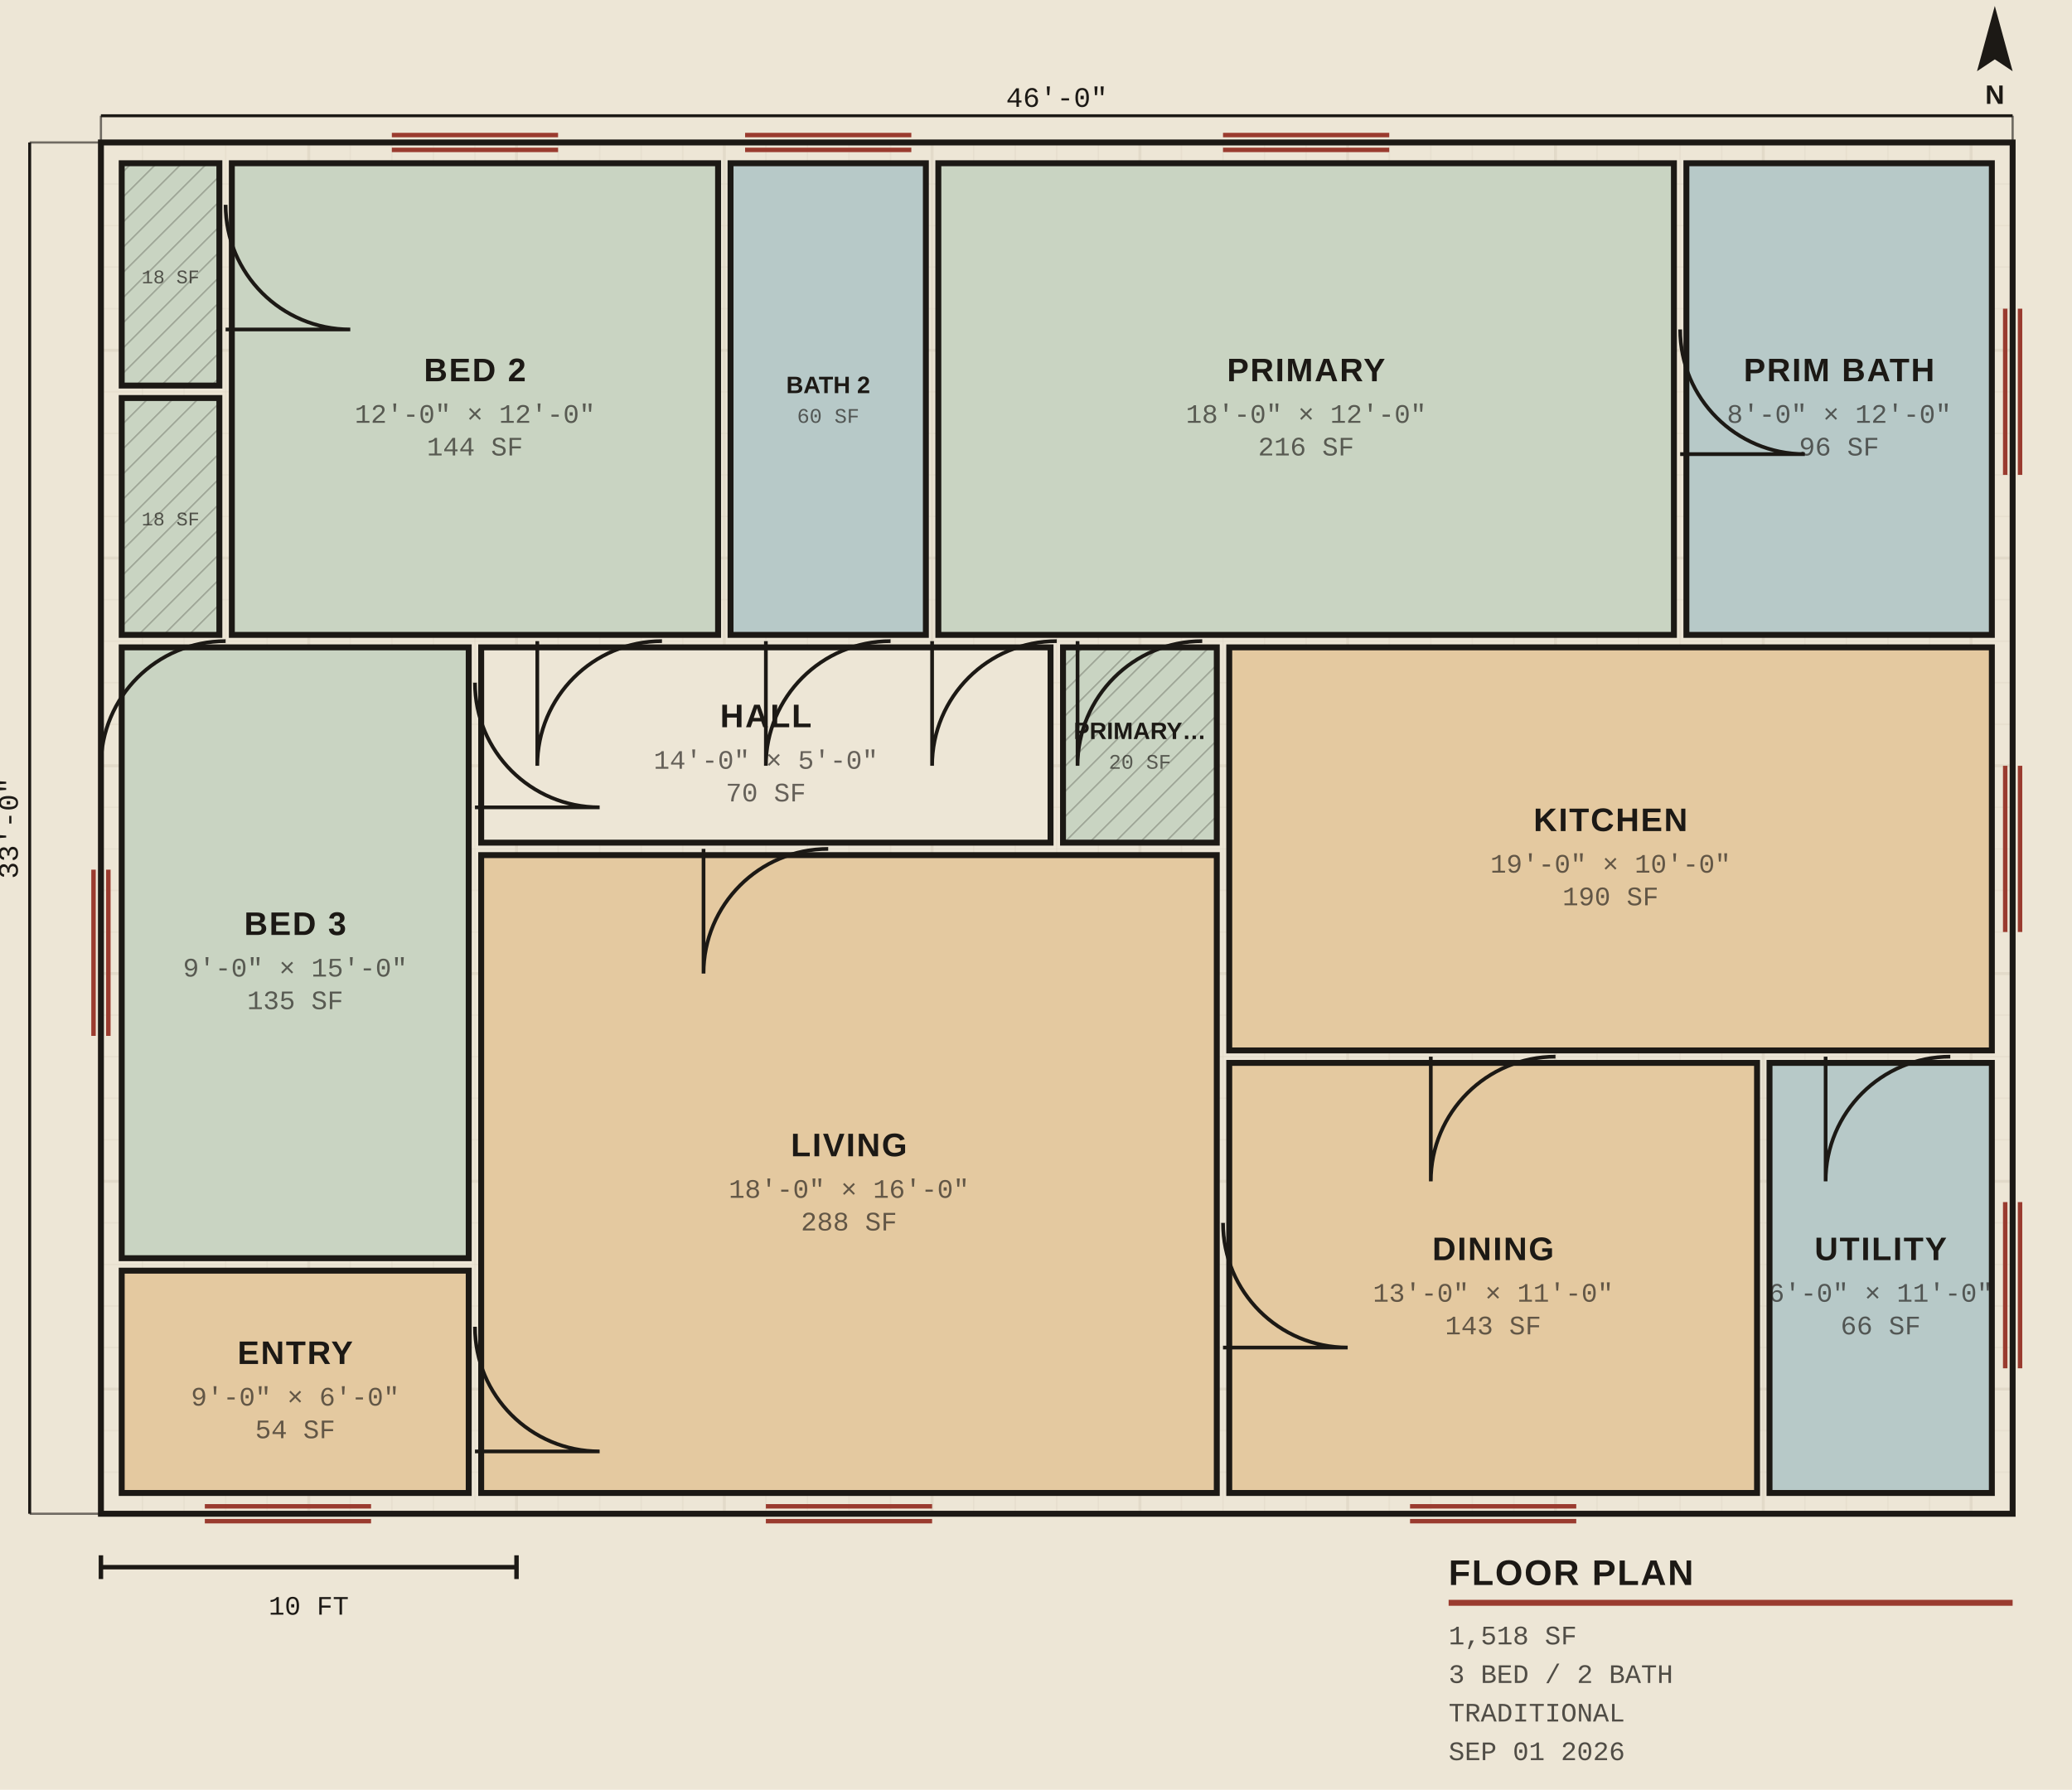
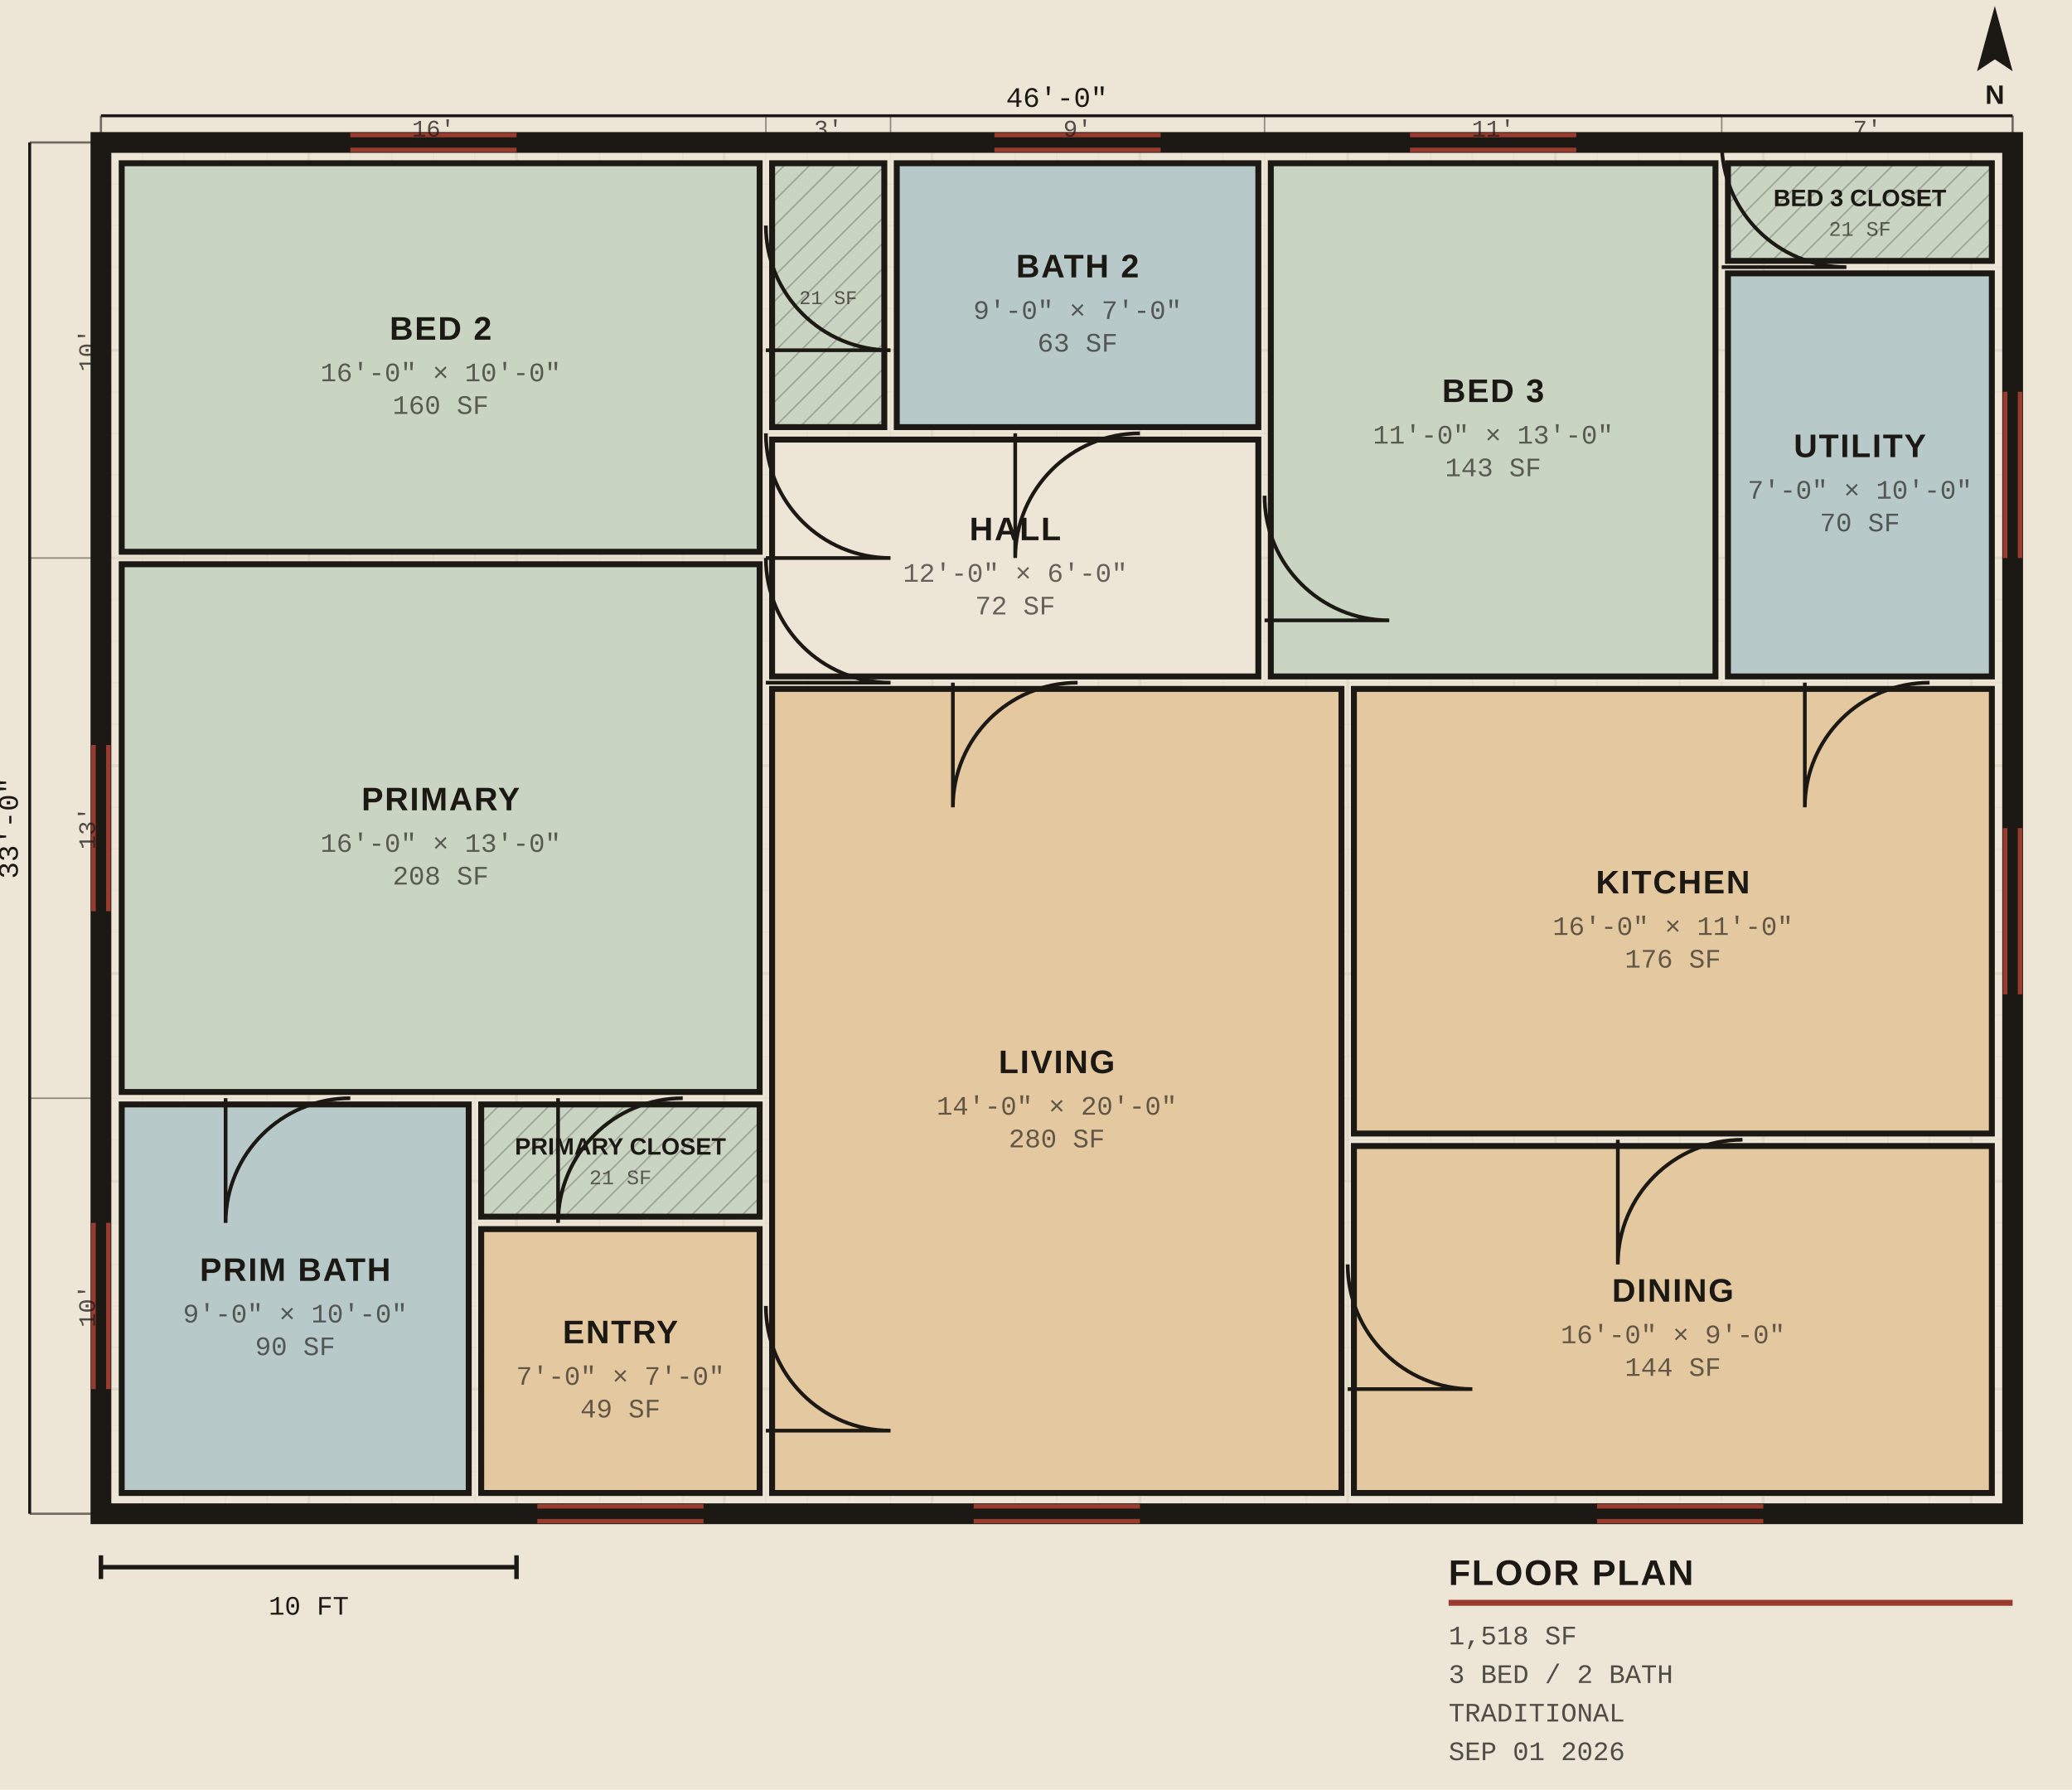
<svg xmlns="http://www.w3.org/2000/svg" width="698" height="603" viewBox="-34 -48 698 603">
  <defs>
    <pattern id="closetHatch" width="6" height="6" patternTransform="rotate(45)" patternUnits="userSpaceOnUse">
      <rect width="6" height="6" fill="#C9D4C2" />
      <line x1="0" y1="0" x2="0" y2="6" stroke="#1C1915" stroke-width="1" opacity="0.25" />
    </pattern>
  </defs>
  <rect x="-34" y="-48" width="100%" height="100%" fill="#EDE6D6" />
  <line x1="0" y1="0" x2="0" y2="462" stroke="#D9D0BE" stroke-width="1" opacity="0.55" />
  <line x1="14" y1="0" x2="14" y2="462" stroke="#D9D0BE" stroke-width="0.5" opacity="0.3" />
  <line x1="28" y1="0" x2="28" y2="462" stroke="#D9D0BE" stroke-width="0.5" opacity="0.3" />
  <line x1="42" y1="0" x2="42" y2="462" stroke="#D9D0BE" stroke-width="0.5" opacity="0.3" />
  <line x1="56" y1="0" x2="56" y2="462" stroke="#D9D0BE" stroke-width="0.5" opacity="0.3" />
  <line x1="70" y1="0" x2="70" y2="462" stroke="#D9D0BE" stroke-width="1" opacity="0.55" />
  <line x1="84" y1="0" x2="84" y2="462" stroke="#D9D0BE" stroke-width="0.5" opacity="0.3" />
  <line x1="98" y1="0" x2="98" y2="462" stroke="#D9D0BE" stroke-width="0.5" opacity="0.3" />
  <line x1="112" y1="0" x2="112" y2="462" stroke="#D9D0BE" stroke-width="0.5" opacity="0.3" />
  <line x1="126" y1="0" x2="126" y2="462" stroke="#D9D0BE" stroke-width="0.5" opacity="0.3" />
  <line x1="140" y1="0" x2="140" y2="462" stroke="#D9D0BE" stroke-width="1" opacity="0.55" />
  <line x1="154" y1="0" x2="154" y2="462" stroke="#D9D0BE" stroke-width="0.5" opacity="0.3" />
  <line x1="168" y1="0" x2="168" y2="462" stroke="#D9D0BE" stroke-width="0.5" opacity="0.3" />
  <line x1="182" y1="0" x2="182" y2="462" stroke="#D9D0BE" stroke-width="0.5" opacity="0.3" />
  <line x1="196" y1="0" x2="196" y2="462" stroke="#D9D0BE" stroke-width="0.5" opacity="0.3" />
  <line x1="210" y1="0" x2="210" y2="462" stroke="#D9D0BE" stroke-width="1" opacity="0.55" />
  <line x1="224" y1="0" x2="224" y2="462" stroke="#D9D0BE" stroke-width="0.5" opacity="0.3" />
  <line x1="238" y1="0" x2="238" y2="462" stroke="#D9D0BE" stroke-width="0.5" opacity="0.3" />
  <line x1="252" y1="0" x2="252" y2="462" stroke="#D9D0BE" stroke-width="0.5" opacity="0.3" />
  <line x1="266" y1="0" x2="266" y2="462" stroke="#D9D0BE" stroke-width="0.5" opacity="0.3" />
  <line x1="280" y1="0" x2="280" y2="462" stroke="#D9D0BE" stroke-width="1" opacity="0.55" />
  <line x1="294" y1="0" x2="294" y2="462" stroke="#D9D0BE" stroke-width="0.5" opacity="0.3" />
  <line x1="308" y1="0" x2="308" y2="462" stroke="#D9D0BE" stroke-width="0.5" opacity="0.3" />
  <line x1="322" y1="0" x2="322" y2="462" stroke="#D9D0BE" stroke-width="0.5" opacity="0.3" />
  <line x1="336" y1="0" x2="336" y2="462" stroke="#D9D0BE" stroke-width="0.5" opacity="0.3" />
  <line x1="350" y1="0" x2="350" y2="462" stroke="#D9D0BE" stroke-width="1" opacity="0.55" />
  <line x1="364" y1="0" x2="364" y2="462" stroke="#D9D0BE" stroke-width="0.5" opacity="0.3" />
  <line x1="378" y1="0" x2="378" y2="462" stroke="#D9D0BE" stroke-width="0.5" opacity="0.3" />
  <line x1="392" y1="0" x2="392" y2="462" stroke="#D9D0BE" stroke-width="0.5" opacity="0.3" />
  <line x1="406" y1="0" x2="406" y2="462" stroke="#D9D0BE" stroke-width="0.5" opacity="0.3" />
  <line x1="420" y1="0" x2="420" y2="462" stroke="#D9D0BE" stroke-width="1" opacity="0.55" />
  <line x1="434" y1="0" x2="434" y2="462" stroke="#D9D0BE" stroke-width="0.5" opacity="0.3" />
  <line x1="448" y1="0" x2="448" y2="462" stroke="#D9D0BE" stroke-width="0.5" opacity="0.3" />
  <line x1="462" y1="0" x2="462" y2="462" stroke="#D9D0BE" stroke-width="0.5" opacity="0.3" />
  <line x1="476" y1="0" x2="476" y2="462" stroke="#D9D0BE" stroke-width="0.5" opacity="0.3" />
  <line x1="490" y1="0" x2="490" y2="462" stroke="#D9D0BE" stroke-width="1" opacity="0.55" />
  <line x1="504" y1="0" x2="504" y2="462" stroke="#D9D0BE" stroke-width="0.5" opacity="0.3" />
  <line x1="518" y1="0" x2="518" y2="462" stroke="#D9D0BE" stroke-width="0.5" opacity="0.3" />
  <line x1="532" y1="0" x2="532" y2="462" stroke="#D9D0BE" stroke-width="0.5" opacity="0.3" />
  <line x1="546" y1="0" x2="546" y2="462" stroke="#D9D0BE" stroke-width="0.5" opacity="0.3" />
  <line x1="560" y1="0" x2="560" y2="462" stroke="#D9D0BE" stroke-width="1" opacity="0.55" />
  <line x1="574" y1="0" x2="574" y2="462" stroke="#D9D0BE" stroke-width="0.5" opacity="0.3" />
  <line x1="588" y1="0" x2="588" y2="462" stroke="#D9D0BE" stroke-width="0.5" opacity="0.3" />
  <line x1="602" y1="0" x2="602" y2="462" stroke="#D9D0BE" stroke-width="0.5" opacity="0.3" />
  <line x1="616" y1="0" x2="616" y2="462" stroke="#D9D0BE" stroke-width="0.5" opacity="0.3" />
  <line x1="630" y1="0" x2="630" y2="462" stroke="#D9D0BE" stroke-width="1" opacity="0.55" />
  <line x1="644" y1="0" x2="644" y2="462" stroke="#D9D0BE" stroke-width="0.5" opacity="0.3" />
  <line x1="0" y1="0" x2="644" y2="0" stroke="#D9D0BE" stroke-width="1" opacity="0.55" />
  <line x1="0" y1="14" x2="644" y2="14" stroke="#D9D0BE" stroke-width="0.5" opacity="0.3" />
  <line x1="0" y1="28" x2="644" y2="28" stroke="#D9D0BE" stroke-width="0.5" opacity="0.3" />
  <line x1="0" y1="42" x2="644" y2="42" stroke="#D9D0BE" stroke-width="0.5" opacity="0.3" />
  <line x1="0" y1="56" x2="644" y2="56" stroke="#D9D0BE" stroke-width="0.5" opacity="0.3" />
  <line x1="0" y1="70" x2="644" y2="70" stroke="#D9D0BE" stroke-width="1" opacity="0.55" />
  <line x1="0" y1="84" x2="644" y2="84" stroke="#D9D0BE" stroke-width="0.5" opacity="0.3" />
  <line x1="0" y1="98" x2="644" y2="98" stroke="#D9D0BE" stroke-width="0.5" opacity="0.3" />
  <line x1="0" y1="112" x2="644" y2="112" stroke="#D9D0BE" stroke-width="0.5" opacity="0.3" />
  <line x1="0" y1="126" x2="644" y2="126" stroke="#D9D0BE" stroke-width="0.5" opacity="0.3" />
  <line x1="0" y1="140" x2="644" y2="140" stroke="#D9D0BE" stroke-width="1" opacity="0.55" />
  <line x1="0" y1="154" x2="644" y2="154" stroke="#D9D0BE" stroke-width="0.5" opacity="0.3" />
  <line x1="0" y1="168" x2="644" y2="168" stroke="#D9D0BE" stroke-width="0.5" opacity="0.3" />
  <line x1="0" y1="182" x2="644" y2="182" stroke="#D9D0BE" stroke-width="0.5" opacity="0.3" />
  <line x1="0" y1="196" x2="644" y2="196" stroke="#D9D0BE" stroke-width="0.5" opacity="0.3" />
  <line x1="0" y1="210" x2="644" y2="210" stroke="#D9D0BE" stroke-width="1" opacity="0.55" />
  <line x1="0" y1="224" x2="644" y2="224" stroke="#D9D0BE" stroke-width="0.5" opacity="0.3" />
  <line x1="0" y1="238" x2="644" y2="238" stroke="#D9D0BE" stroke-width="0.5" opacity="0.3" />
  <line x1="0" y1="252" x2="644" y2="252" stroke="#D9D0BE" stroke-width="0.5" opacity="0.3" />
  <line x1="0" y1="266" x2="644" y2="266" stroke="#D9D0BE" stroke-width="0.5" opacity="0.3" />
  <line x1="0" y1="280" x2="644" y2="280" stroke="#D9D0BE" stroke-width="1" opacity="0.55" />
  <line x1="0" y1="294" x2="644" y2="294" stroke="#D9D0BE" stroke-width="0.5" opacity="0.3" />
  <line x1="0" y1="308" x2="644" y2="308" stroke="#D9D0BE" stroke-width="0.5" opacity="0.3" />
  <line x1="0" y1="322" x2="644" y2="322" stroke="#D9D0BE" stroke-width="0.5" opacity="0.3" />
  <line x1="0" y1="336" x2="644" y2="336" stroke="#D9D0BE" stroke-width="0.5" opacity="0.3" />
  <line x1="0" y1="350" x2="644" y2="350" stroke="#D9D0BE" stroke-width="1" opacity="0.55" />
  <line x1="0" y1="364" x2="644" y2="364" stroke="#D9D0BE" stroke-width="0.5" opacity="0.3" />
  <line x1="0" y1="378" x2="644" y2="378" stroke="#D9D0BE" stroke-width="0.5" opacity="0.3" />
  <line x1="0" y1="392" x2="644" y2="392" stroke="#D9D0BE" stroke-width="0.5" opacity="0.3" />
  <line x1="0" y1="406" x2="644" y2="406" stroke="#D9D0BE" stroke-width="0.5" opacity="0.3" />
  <line x1="0" y1="420" x2="644" y2="420" stroke="#D9D0BE" stroke-width="1" opacity="0.55" />
  <line x1="0" y1="434" x2="644" y2="434" stroke="#D9D0BE" stroke-width="0.5" opacity="0.3" />
  <line x1="0" y1="448" x2="644" y2="448" stroke="#D9D0BE" stroke-width="0.5" opacity="0.3" />
  <line x1="0" y1="462" x2="644" y2="462" stroke="#D9D0BE" stroke-width="0.5" opacity="0.3" />
  <g data-room="Entry">
-     <rect x="7.0" y="380.1" width="116.9" height="74.9" fill="#E4C9A0" stroke="#1C1915" stroke-width="2" />
-     <text x="65.45" y="411.55" font-family="'IBM Plex Sans', Arial, sans-serif" font-size="11" font-weight="600" letter-spacing="0.5" text-anchor="middle" fill="#1C1915">ENTRY</text>
-     <text x="65.45" y="425.55" font-family="'IBM Plex Mono', 'Courier New', monospace" font-size="9" text-anchor="middle" fill="#1C1915" opacity="0.65">9'-0" × 6'-0"</text>
-     <text x="65.45" y="436.55" font-family="'IBM Plex Mono', 'Courier New', monospace" font-size="9" text-anchor="middle" fill="#1C1915" opacity="0.65">54 SF</text>
+     <rect x="128.1" y="366.1" width="93.8" height="88.9" fill="#E4C9A0" stroke="#1C1915" stroke-width="2" />
+     <text x="175.0" y="404.55" font-family="'IBM Plex Sans', Arial, sans-serif" font-size="11" font-weight="600" letter-spacing="0.5" text-anchor="middle" fill="#1C1915">ENTRY</text>
+     <text x="175.0" y="418.55" font-family="'IBM Plex Mono', 'Courier New', monospace" font-size="9" text-anchor="middle" fill="#1C1915" opacity="0.65">7'-0" × 7'-0"</text>
+     <text x="175.0" y="429.55" font-family="'IBM Plex Mono', 'Courier New', monospace" font-size="9" text-anchor="middle" fill="#1C1915" opacity="0.65">49 SF</text>
  </g>
  <g data-room="Living">
-     <rect x="128.1" y="240.1" width="247.8" height="214.9" fill="#E4C9A0" stroke="#1C1915" stroke-width="2" />
-     <text x="252.0" y="341.55" font-family="'IBM Plex Sans', Arial, sans-serif" font-size="11" font-weight="600" letter-spacing="0.5" text-anchor="middle" fill="#1C1915">LIVING</text>
-     <text x="252.0" y="355.55" font-family="'IBM Plex Mono', 'Courier New', monospace" font-size="9" text-anchor="middle" fill="#1C1915" opacity="0.65">18'-0" × 16'-0"</text>
-     <text x="252.0" y="366.55" font-family="'IBM Plex Mono', 'Courier New', monospace" font-size="9" text-anchor="middle" fill="#1C1915" opacity="0.65">288 SF</text>
+     <rect x="226.1" y="184.1" width="191.8" height="270.9" fill="#E4C9A0" stroke="#1C1915" stroke-width="2" />
+     <text x="322.0" y="313.55" font-family="'IBM Plex Sans', Arial, sans-serif" font-size="11" font-weight="600" letter-spacing="0.5" text-anchor="middle" fill="#1C1915">LIVING</text>
+     <text x="322.0" y="327.55" font-family="'IBM Plex Mono', 'Courier New', monospace" font-size="9" text-anchor="middle" fill="#1C1915" opacity="0.65">14'-0" × 20'-0"</text>
+     <text x="322.0" y="338.55" font-family="'IBM Plex Mono', 'Courier New', monospace" font-size="9" text-anchor="middle" fill="#1C1915" opacity="0.65">280 SF</text>
  </g>
  <g data-room="Kitchen">
-     <rect x="380.1" y="170.1" width="256.9" height="135.8" fill="#E4C9A0" stroke="#1C1915" stroke-width="2" />
-     <text x="508.55" y="232.0" font-family="'IBM Plex Sans', Arial, sans-serif" font-size="11" font-weight="600" letter-spacing="0.5" text-anchor="middle" fill="#1C1915">KITCHEN</text>
-     <text x="508.55" y="246.0" font-family="'IBM Plex Mono', 'Courier New', monospace" font-size="9" text-anchor="middle" fill="#1C1915" opacity="0.65">19'-0" × 10'-0"</text>
-     <text x="508.55" y="257.0" font-family="'IBM Plex Mono', 'Courier New', monospace" font-size="9" text-anchor="middle" fill="#1C1915" opacity="0.65">190 SF</text>
+     <rect x="422.1" y="184.1" width="214.9" height="149.8" fill="#E4C9A0" stroke="#1C1915" stroke-width="2" />
+     <text x="529.55" y="253.0" font-family="'IBM Plex Sans', Arial, sans-serif" font-size="11" font-weight="600" letter-spacing="0.5" text-anchor="middle" fill="#1C1915">KITCHEN</text>
+     <text x="529.55" y="267.0" font-family="'IBM Plex Mono', 'Courier New', monospace" font-size="9" text-anchor="middle" fill="#1C1915" opacity="0.65">16'-0" × 11'-0"</text>
+     <text x="529.55" y="278.0" font-family="'IBM Plex Mono', 'Courier New', monospace" font-size="9" text-anchor="middle" fill="#1C1915" opacity="0.65">176 SF</text>
  </g>
  <g data-room="Dining">
-     <rect x="380.1" y="310.1" width="177.8" height="144.9" fill="#E4C9A0" stroke="#1C1915" stroke-width="2" />
-     <text x="469.0" y="376.55" font-family="'IBM Plex Sans', Arial, sans-serif" font-size="11" font-weight="600" letter-spacing="0.5" text-anchor="middle" fill="#1C1915">DINING</text>
-     <text x="469.0" y="390.55" font-family="'IBM Plex Mono', 'Courier New', monospace" font-size="9" text-anchor="middle" fill="#1C1915" opacity="0.65">13'-0" × 11'-0"</text>
-     <text x="469.0" y="401.55" font-family="'IBM Plex Mono', 'Courier New', monospace" font-size="9" text-anchor="middle" fill="#1C1915" opacity="0.65">143 SF</text>
+     <rect x="422.1" y="338.1" width="214.9" height="116.9" fill="#E4C9A0" stroke="#1C1915" stroke-width="2" />
+     <text x="529.55" y="390.55" font-family="'IBM Plex Sans', Arial, sans-serif" font-size="11" font-weight="600" letter-spacing="0.5" text-anchor="middle" fill="#1C1915">DINING</text>
+     <text x="529.55" y="404.55" font-family="'IBM Plex Mono', 'Courier New', monospace" font-size="9" text-anchor="middle" fill="#1C1915" opacity="0.65">16'-0" × 9'-0"</text>
+     <text x="529.55" y="415.55" font-family="'IBM Plex Mono', 'Courier New', monospace" font-size="9" text-anchor="middle" fill="#1C1915" opacity="0.65">144 SF</text>
  </g>
  <g data-room="Hall">
-     <rect x="128.1" y="170.1" width="191.8" height="65.8" fill="#EDE6D6" stroke="#1C1915" stroke-width="2" />
-     <text x="224.0" y="197.0" font-family="'IBM Plex Sans', Arial, sans-serif" font-size="11" font-weight="600" letter-spacing="0.5" text-anchor="middle" fill="#1C1915">HALL</text>
-     <text x="224.0" y="211.0" font-family="'IBM Plex Mono', 'Courier New', monospace" font-size="9" text-anchor="middle" fill="#1C1915" opacity="0.65">14'-0" × 5'-0"</text>
-     <text x="224.0" y="222.0" font-family="'IBM Plex Mono', 'Courier New', monospace" font-size="9" text-anchor="middle" fill="#1C1915" opacity="0.65">70 SF</text>
+     <rect x="226.1" y="100.1" width="163.8" height="79.8" fill="#EDE6D6" stroke="#1C1915" stroke-width="2" />
+     <text x="308.0" y="134.0" font-family="'IBM Plex Sans', Arial, sans-serif" font-size="11" font-weight="600" letter-spacing="0.5" text-anchor="middle" fill="#1C1915">HALL</text>
+     <text x="308.0" y="148.0" font-family="'IBM Plex Mono', 'Courier New', monospace" font-size="9" text-anchor="middle" fill="#1C1915" opacity="0.65">12'-0" × 6'-0"</text>
+     <text x="308.0" y="159.0" font-family="'IBM Plex Mono', 'Courier New', monospace" font-size="9" text-anchor="middle" fill="#1C1915" opacity="0.65">72 SF</text>
  </g>
  <g data-room="Utility">
-     <rect x="562.1" y="310.1" width="74.9" height="144.9" fill="#B7C9C8" stroke="#1C1915" stroke-width="2" />
-     <text x="599.55" y="376.55" font-family="'IBM Plex Sans', Arial, sans-serif" font-size="11" font-weight="600" letter-spacing="0.5" text-anchor="middle" fill="#1C1915">UTILITY</text>
-     <text x="599.55" y="390.55" font-family="'IBM Plex Mono', 'Courier New', monospace" font-size="9" text-anchor="middle" fill="#1C1915" opacity="0.65">6'-0" × 11'-0"</text>
-     <text x="599.55" y="401.55" font-family="'IBM Plex Mono', 'Courier New', monospace" font-size="9" text-anchor="middle" fill="#1C1915" opacity="0.65">66 SF</text>
+     <rect x="548.1" y="44.1" width="88.9" height="135.8" fill="#B7C9C8" stroke="#1C1915" stroke-width="2" />
+     <text x="592.55" y="106.0" font-family="'IBM Plex Sans', Arial, sans-serif" font-size="11" font-weight="600" letter-spacing="0.5" text-anchor="middle" fill="#1C1915">UTILITY</text>
+     <text x="592.55" y="120.0" font-family="'IBM Plex Mono', 'Courier New', monospace" font-size="9" text-anchor="middle" fill="#1C1915" opacity="0.65">7'-0" × 10'-0"</text>
+     <text x="592.55" y="131.0" font-family="'IBM Plex Mono', 'Courier New', monospace" font-size="9" text-anchor="middle" fill="#1C1915" opacity="0.65">70 SF</text>
  </g>
  <g data-room="Primary">
-     <rect x="282.1" y="7.0" width="247.8" height="158.9" fill="#C9D4C2" stroke="#1C1915" stroke-width="2" />
-     <text x="406.0" y="80.45" font-family="'IBM Plex Sans', Arial, sans-serif" font-size="11" font-weight="600" letter-spacing="0.5" text-anchor="middle" fill="#1C1915">PRIMARY</text>
-     <text x="406.0" y="94.45" font-family="'IBM Plex Mono', 'Courier New', monospace" font-size="9" text-anchor="middle" fill="#1C1915" opacity="0.65">18'-0" × 12'-0"</text>
-     <text x="406.0" y="105.45" font-family="'IBM Plex Mono', 'Courier New', monospace" font-size="9" text-anchor="middle" fill="#1C1915" opacity="0.65">216 SF</text>
+     <rect x="7.0" y="142.1" width="214.9" height="177.8" fill="#C9D4C2" stroke="#1C1915" stroke-width="2" />
+     <text x="114.45" y="225.0" font-family="'IBM Plex Sans', Arial, sans-serif" font-size="11" font-weight="600" letter-spacing="0.5" text-anchor="middle" fill="#1C1915">PRIMARY</text>
+     <text x="114.45" y="239.0" font-family="'IBM Plex Mono', 'Courier New', monospace" font-size="9" text-anchor="middle" fill="#1C1915" opacity="0.65">16'-0" × 13'-0"</text>
+     <text x="114.45" y="250.0" font-family="'IBM Plex Mono', 'Courier New', monospace" font-size="9" text-anchor="middle" fill="#1C1915" opacity="0.65">208 SF</text>
  </g>
  <g data-room="PrimBath">
-     <rect x="534.1" y="7.0" width="102.9" height="158.9" fill="#B7C9C8" stroke="#1C1915" stroke-width="2" />
-     <text x="585.55" y="80.45" font-family="'IBM Plex Sans', Arial, sans-serif" font-size="11" font-weight="600" letter-spacing="0.5" text-anchor="middle" fill="#1C1915">PRIM BATH</text>
-     <text x="585.55" y="94.45" font-family="'IBM Plex Mono', 'Courier New', monospace" font-size="9" text-anchor="middle" fill="#1C1915" opacity="0.65">8'-0" × 12'-0"</text>
-     <text x="585.55" y="105.45" font-family="'IBM Plex Mono', 'Courier New', monospace" font-size="9" text-anchor="middle" fill="#1C1915" opacity="0.65">96 SF</text>
+     <rect x="7.0" y="324.1" width="116.9" height="130.9" fill="#B7C9C8" stroke="#1C1915" stroke-width="2" />
+     <text x="65.45" y="383.55" font-family="'IBM Plex Sans', Arial, sans-serif" font-size="11" font-weight="600" letter-spacing="0.5" text-anchor="middle" fill="#1C1915">PRIM BATH</text>
+     <text x="65.45" y="397.55" font-family="'IBM Plex Mono', 'Courier New', monospace" font-size="9" text-anchor="middle" fill="#1C1915" opacity="0.65">9'-0" × 10'-0"</text>
+     <text x="65.45" y="408.55" font-family="'IBM Plex Mono', 'Courier New', monospace" font-size="9" text-anchor="middle" fill="#1C1915" opacity="0.65">90 SF</text>
  </g>
  <g data-room="Bed2">
-     <rect x="44.1" y="7.0" width="163.8" height="158.9" fill="#C9D4C2" stroke="#1C1915" stroke-width="2" />
-     <text x="126.0" y="80.45" font-family="'IBM Plex Sans', Arial, sans-serif" font-size="11" font-weight="600" letter-spacing="0.5" text-anchor="middle" fill="#1C1915">BED 2</text>
-     <text x="126.0" y="94.45" font-family="'IBM Plex Mono', 'Courier New', monospace" font-size="9" text-anchor="middle" fill="#1C1915" opacity="0.65">12'-0" × 12'-0"</text>
-     <text x="126.0" y="105.45" font-family="'IBM Plex Mono', 'Courier New', monospace" font-size="9" text-anchor="middle" fill="#1C1915" opacity="0.65">144 SF</text>
+     <rect x="7.0" y="7.0" width="214.9" height="130.9" fill="#C9D4C2" stroke="#1C1915" stroke-width="2" />
+     <text x="114.45" y="66.45" font-family="'IBM Plex Sans', Arial, sans-serif" font-size="11" font-weight="600" letter-spacing="0.5" text-anchor="middle" fill="#1C1915">BED 2</text>
+     <text x="114.45" y="80.45" font-family="'IBM Plex Mono', 'Courier New', monospace" font-size="9" text-anchor="middle" fill="#1C1915" opacity="0.65">16'-0" × 10'-0"</text>
+     <text x="114.45" y="91.45" font-family="'IBM Plex Mono', 'Courier New', monospace" font-size="9" text-anchor="middle" fill="#1C1915" opacity="0.65">160 SF</text>
  </g>
  <g data-room="Bed3">
-     <rect x="7.0" y="170.1" width="116.9" height="205.8" fill="#C9D4C2" stroke="#1C1915" stroke-width="2" />
-     <text x="65.45" y="267.0" font-family="'IBM Plex Sans', Arial, sans-serif" font-size="11" font-weight="600" letter-spacing="0.5" text-anchor="middle" fill="#1C1915">BED 3</text>
-     <text x="65.45" y="281.0" font-family="'IBM Plex Mono', 'Courier New', monospace" font-size="9" text-anchor="middle" fill="#1C1915" opacity="0.65">9'-0" × 15'-0"</text>
-     <text x="65.45" y="292.0" font-family="'IBM Plex Mono', 'Courier New', monospace" font-size="9" text-anchor="middle" fill="#1C1915" opacity="0.65">135 SF</text>
+     <rect x="394.1" y="7.0" width="149.8" height="172.9" fill="#C9D4C2" stroke="#1C1915" stroke-width="2" />
+     <text x="469.0" y="87.45" font-family="'IBM Plex Sans', Arial, sans-serif" font-size="11" font-weight="600" letter-spacing="0.5" text-anchor="middle" fill="#1C1915">BED 3</text>
+     <text x="469.0" y="101.45" font-family="'IBM Plex Mono', 'Courier New', monospace" font-size="9" text-anchor="middle" fill="#1C1915" opacity="0.65">11'-0" × 13'-0"</text>
+     <text x="469.0" y="112.45" font-family="'IBM Plex Mono', 'Courier New', monospace" font-size="9" text-anchor="middle" fill="#1C1915" opacity="0.65">143 SF</text>
  </g>
  <g data-room="Bath2">
-     <rect x="212.1" y="7.0" width="65.8" height="158.9" fill="#B7C9C8" stroke="#1C1915" stroke-width="2" />
-     <text x="245.0" y="84.45" font-family="'IBM Plex Sans', Arial, sans-serif" font-size="8" font-weight="600" text-anchor="middle" fill="#1C1915">BATH 2</text>
-     <text x="245.0" y="94.45" font-family="'IBM Plex Mono', 'Courier New', monospace" font-size="7" text-anchor="middle" fill="#1C1915" opacity="0.65">60 SF</text>
+     <rect x="268.1" y="7.0" width="121.8" height="88.9" fill="#B7C9C8" stroke="#1C1915" stroke-width="2" />
+     <text x="329.0" y="45.45" font-family="'IBM Plex Sans', Arial, sans-serif" font-size="11" font-weight="600" letter-spacing="0.5" text-anchor="middle" fill="#1C1915">BATH 2</text>
+     <text x="329.0" y="59.45" font-family="'IBM Plex Mono', 'Courier New', monospace" font-size="9" text-anchor="middle" fill="#1C1915" opacity="0.65">9'-0" × 7'-0"</text>
+     <text x="329.0" y="70.45" font-family="'IBM Plex Mono', 'Courier New', monospace" font-size="9" text-anchor="middle" fill="#1C1915" opacity="0.65">63 SF</text>
  </g>
  <g data-room="PrimaryCloset">
-     <rect x="324.1" y="170.1" width="51.8" height="65.8" fill="url(#closetHatch)" stroke="#1C1915" stroke-width="2" />
-     <text x="350.0" y="201.0" font-family="'IBM Plex Sans', Arial, sans-serif" font-size="8" font-weight="600" text-anchor="middle" fill="#1C1915">PRIMARY…</text>
-     <text x="350.0" y="211.0" font-family="'IBM Plex Mono', 'Courier New', monospace" font-size="7" text-anchor="middle" fill="#1C1915" opacity="0.65">20 SF</text>
+     <rect x="128.1" y="324.1" width="93.8" height="37.8" fill="url(#closetHatch)" stroke="#1C1915" stroke-width="2" />
+     <text x="175.0" y="341.0" font-family="'IBM Plex Sans', Arial, sans-serif" font-size="8" font-weight="600" text-anchor="middle" fill="#1C1915">PRIMARY CLOSET</text>
+     <text x="175.0" y="351.0" font-family="'IBM Plex Mono', 'Courier New', monospace" font-size="7" text-anchor="middle" fill="#1C1915" opacity="0.65">21 SF</text>
  </g>
  <g data-room="Bed2Closet">
-     <rect x="7.0" y="7.0" width="32.9" height="74.9" fill="url(#closetHatch)" stroke="#1C1915" stroke-width="2" />
-     <text x="23.45" y="47.45" font-family="'IBM Plex Mono', 'Courier New', monospace" font-size="6.5" text-anchor="middle" fill="#1C1915" opacity="0.7">18 SF</text>
+     <rect x="226.1" y="7.0" width="37.8" height="88.9" fill="url(#closetHatch)" stroke="#1C1915" stroke-width="2" />
+     <text x="245.0" y="54.45" font-family="'IBM Plex Mono', 'Courier New', monospace" font-size="6.5" text-anchor="middle" fill="#1C1915" opacity="0.7">21 SF</text>
  </g>
  <g data-room="Bed3Closet">
-     <rect x="7.0" y="86.1" width="32.9" height="79.8" fill="url(#closetHatch)" stroke="#1C1915" stroke-width="2" />
-     <text x="23.45" y="129.0" font-family="'IBM Plex Mono', 'Courier New', monospace" font-size="6.5" text-anchor="middle" fill="#1C1915" opacity="0.7">18 SF</text>
-   </g>
-   <rect x="0" y="0" width="644" height="462" fill="none" stroke="#1C1915" stroke-width="2" />
-   <path d="M 126.0,441.0 L 168.0,441.0 A 42.0,42.0 0 0,1 126.0,399.0" fill="none" stroke="#1C1915" stroke-width="1.25" />
-   <path d="M 378.0,406.0 L 420.0,406.0 A 42.0,42.0 0 0,1 378.0,364.0" fill="none" stroke="#1C1915" stroke-width="1.25" />
-   <path d="M 448.0,308.0 L 448.0,350.0 A 42.0,42.0 0 0,1 490.0,308.0" fill="none" stroke="#1C1915" stroke-width="1.25" />
-   <path d="M 203.0,238.0 L 203.0,280.0 A 42.0,42.0 0 0,1 245.0,238.0" fill="none" stroke="#1C1915" stroke-width="1.25" />
-   <path d="M 581.0,308.0 L 581.0,350.0 A 42.0,42.0 0 0,1 623.0,308.0" fill="none" stroke="#1C1915" stroke-width="1.25" />
-   <path d="M 280.0,168.0 L 280.0,210.0 A 42.0,42.0 0 0,1 322.0,168.0" fill="none" stroke="#1C1915" stroke-width="1.25" />
-   <path d="M 532.0,105.0 L 574.0,105.0 A 42.0,42.0 0 0,1 532.0,63.0" fill="none" stroke="#1C1915" stroke-width="1.25" />
-   <path d="M 147.0,168.0 L 147.0,210.0 A 42.0,42.0 0 0,1 189.0,168.0" fill="none" stroke="#1C1915" stroke-width="1.25" />
-   <path d="M 126.0,224.0 L 168.0,224.0 A 42.0,42.0 0 0,1 126.0,182.0" fill="none" stroke="#1C1915" stroke-width="1.25" />
-   <path d="M 224.0,168.0 L 224.0,210.0 A 42.0,42.0 0 0,1 266.0,168.0" fill="none" stroke="#1C1915" stroke-width="1.25" />
-   <path d="M 329.0,168.0 L 329.0,210.0 A 42.0,42.0 0 0,1 371.0,168.0" fill="none" stroke="#1C1915" stroke-width="1.25" />
-   <path d="M 42.0,63.0 L 84.0,63.0 A 42.0,42.0 0 0,1 42.0,21.0" fill="none" stroke="#1C1915" stroke-width="1.25" />
-   <path d="M 0.0,168.0 L 0.0,210.0 A 42.0,42.0 0 0,1 42.0,168.0" fill="none" stroke="#1C1915" stroke-width="1.25" />
-   <line x1="35.0" y1="459.5" x2="91.0" y2="459.5" stroke="#9A3B2F" stroke-width="1.5" />
-   <line x1="35.0" y1="464.5" x2="91.0" y2="464.5" stroke="#9A3B2F" stroke-width="1.5" />
-   <line x1="224.0" y1="459.5" x2="280.0" y2="459.5" stroke="#9A3B2F" stroke-width="1.5" />
-   <line x1="224.0" y1="464.5" x2="280.0" y2="464.5" stroke="#9A3B2F" stroke-width="1.5" />
-   <line x1="641.5" y1="210.0" x2="641.5" y2="266.0" stroke="#9A3B2F" stroke-width="1.5" />
-   <line x1="646.5" y1="210.0" x2="646.5" y2="266.0" stroke="#9A3B2F" stroke-width="1.5" />
-   <line x1="441.0" y1="459.5" x2="497.0" y2="459.5" stroke="#9A3B2F" stroke-width="1.5" />
-   <line x1="441.0" y1="464.5" x2="497.0" y2="464.5" stroke="#9A3B2F" stroke-width="1.5" />
-   <line x1="641.5" y1="357.0" x2="641.5" y2="413.0" stroke="#9A3B2F" stroke-width="1.5" />
-   <line x1="646.5" y1="357.0" x2="646.5" y2="413.0" stroke="#9A3B2F" stroke-width="1.5" />
-   <line x1="378.0" y1="-2.5" x2="434.0" y2="-2.5" stroke="#9A3B2F" stroke-width="1.5" />
-   <line x1="378.0" y1="2.5" x2="434.0" y2="2.5" stroke="#9A3B2F" stroke-width="1.5" />
-   <line x1="641.5" y1="56.0" x2="641.5" y2="112.0" stroke="#9A3B2F" stroke-width="1.5" />
-   <line x1="646.5" y1="56.0" x2="646.5" y2="112.0" stroke="#9A3B2F" stroke-width="1.5" />
-   <line x1="98.0" y1="-2.5" x2="154.0" y2="-2.5" stroke="#9A3B2F" stroke-width="1.5" />
-   <line x1="98.0" y1="2.5" x2="154.0" y2="2.5" stroke="#9A3B2F" stroke-width="1.5" />
-   <line x1="-2.5" y1="245.0" x2="-2.5" y2="301.0" stroke="#9A3B2F" stroke-width="1.5" />
-   <line x1="2.5" y1="245.0" x2="2.5" y2="301.0" stroke="#9A3B2F" stroke-width="1.5" />
-   <line x1="217.0" y1="-2.5" x2="273.0" y2="-2.5" stroke="#9A3B2F" stroke-width="1.5" />
-   <line x1="217.0" y1="2.5" x2="273.0" y2="2.5" stroke="#9A3B2F" stroke-width="1.5" />
+     <rect x="548.1" y="7.0" width="88.9" height="32.9" fill="url(#closetHatch)" stroke="#1C1915" stroke-width="2" />
+     <text x="592.55" y="21.45" font-family="'IBM Plex Sans', Arial, sans-serif" font-size="8" font-weight="600" text-anchor="middle" fill="#1C1915">BED 3 CLOSET</text>
+     <text x="592.55" y="31.45" font-family="'IBM Plex Mono', 'Courier New', monospace" font-size="7" text-anchor="middle" fill="#1C1915" opacity="0.65">21 SF</text>
+   </g>
+   <rect x="0" y="0" width="644" height="462" fill="none" stroke="#1C1915" stroke-width="7.0" />
+   <path d="M 224.0,434.0 L 266.0,434.0 A 42.0,42.0 0 0,1 224.0,392.0" fill="none" stroke="#1C1915" stroke-width="1.25" />
+   <path d="M 420.0,420.0 L 462.0,420.0 A 42.0,42.0 0 0,1 420.0,378.0" fill="none" stroke="#1C1915" stroke-width="1.25" />
+   <path d="M 511.0,336.0 L 511.0,378.0 A 42.0,42.0 0 0,1 553.0,336.0" fill="none" stroke="#1C1915" stroke-width="1.25" />
+   <path d="M 287.0,182.0 L 287.0,224.0 A 42.0,42.0 0 0,1 329.0,182.0" fill="none" stroke="#1C1915" stroke-width="1.25" />
+   <path d="M 574.0,182.0 L 574.0,224.0 A 42.0,42.0 0 0,1 616.0,182.0" fill="none" stroke="#1C1915" stroke-width="1.25" />
+   <path d="M 224.0,182.0 L 266.0,182.0 A 42.0,42.0 0 0,1 224.0,140.0" fill="none" stroke="#1C1915" stroke-width="1.25" />
+   <path d="M 42.0,322.0 L 42.0,364.0 A 42.0,42.0 0 0,1 84.0,322.0" fill="none" stroke="#1C1915" stroke-width="1.25" />
+   <path d="M 224.0,140.0 L 266.0,140.0 A 42.0,42.0 0 0,1 224.0,98.0" fill="none" stroke="#1C1915" stroke-width="1.25" />
+   <path d="M 392.0,161.0 L 434.0,161.0 A 42.0,42.0 0 0,1 392.0,119.0" fill="none" stroke="#1C1915" stroke-width="1.25" />
+   <path d="M 308.0,98.0 L 308.0,140.0 A 42.0,42.0 0 0,1 350.0,98.0" fill="none" stroke="#1C1915" stroke-width="1.25" />
+   <path d="M 154.0,322.0 L 154.0,364.0 A 42.0,42.0 0 0,1 196.0,322.0" fill="none" stroke="#1C1915" stroke-width="1.25" />
+   <path d="M 224.0,70.0 L 266.0,70.0 A 42.0,42.0 0 0,1 224.0,28.0" fill="none" stroke="#1C1915" stroke-width="1.25" />
+   <path d="M 546.0,42.0 L 588.0,42.0 A 42.0,42.0 0 0,1 546.0,0.0" fill="none" stroke="#1C1915" stroke-width="1.25" />
+   <line x1="147.0" y1="459.5" x2="203.0" y2="459.5" stroke="#9A3B2F" stroke-width="1.5" />
+   <line x1="147.0" y1="464.5" x2="203.0" y2="464.5" stroke="#9A3B2F" stroke-width="1.5" />
+   <line x1="294.0" y1="459.5" x2="350.0" y2="459.5" stroke="#9A3B2F" stroke-width="1.5" />
+   <line x1="294.0" y1="464.5" x2="350.0" y2="464.5" stroke="#9A3B2F" stroke-width="1.5" />
+   <line x1="641.5" y1="231.0" x2="641.5" y2="287.0" stroke="#9A3B2F" stroke-width="1.5" />
+   <line x1="646.5" y1="231.0" x2="646.5" y2="287.0" stroke="#9A3B2F" stroke-width="1.5" />
+   <line x1="504.0" y1="459.5" x2="560.0" y2="459.5" stroke="#9A3B2F" stroke-width="1.5" />
+   <line x1="504.0" y1="464.5" x2="560.0" y2="464.5" stroke="#9A3B2F" stroke-width="1.5" />
+   <line x1="641.5" y1="84.0" x2="641.5" y2="140.0" stroke="#9A3B2F" stroke-width="1.5" />
+   <line x1="646.5" y1="84.0" x2="646.5" y2="140.0" stroke="#9A3B2F" stroke-width="1.5" />
+   <line x1="-2.5" y1="203.0" x2="-2.5" y2="259.0" stroke="#9A3B2F" stroke-width="1.5" />
+   <line x1="2.5" y1="203.0" x2="2.5" y2="259.0" stroke="#9A3B2F" stroke-width="1.5" />
+   <line x1="-2.5" y1="364.0" x2="-2.5" y2="420.0" stroke="#9A3B2F" stroke-width="1.5" />
+   <line x1="2.5" y1="364.0" x2="2.5" y2="420.0" stroke="#9A3B2F" stroke-width="1.5" />
+   <line x1="84.0" y1="-2.5" x2="140.0" y2="-2.5" stroke="#9A3B2F" stroke-width="1.5" />
+   <line x1="84.0" y1="2.5" x2="140.0" y2="2.5" stroke="#9A3B2F" stroke-width="1.5" />
+   <line x1="441.0" y1="-2.5" x2="497.0" y2="-2.5" stroke="#9A3B2F" stroke-width="1.5" />
+   <line x1="441.0" y1="2.5" x2="497.0" y2="2.5" stroke="#9A3B2F" stroke-width="1.5" />
+   <line x1="301.0" y1="-2.5" x2="357.0" y2="-2.5" stroke="#9A3B2F" stroke-width="1.5" />
+   <line x1="301.0" y1="2.5" x2="357.0" y2="2.5" stroke="#9A3B2F" stroke-width="1.5" />
  <line x1="0" y1="-9" x2="644" y2="-9" stroke="#1C1915" stroke-width="1" />
  <line x1="0" y1="0" x2="0" y2="-9" stroke="#1C1915" stroke-width="0.75" opacity="0.6" />
  <line x1="644" y1="0" x2="644" y2="-9" stroke="#1C1915" stroke-width="0.75" opacity="0.6" />
  <text x="322.0" y="-12" font-family="'IBM Plex Mono', 'Courier New', monospace" font-size="9.5" text-anchor="middle" fill="#1C1915">46'-0"</text>
+   <line x1="224" y1="2" x2="224" y2="-9" stroke="#1C1915" stroke-width="0.5" opacity="0.45" />
+   <line x1="266" y1="2" x2="266" y2="-9" stroke="#1C1915" stroke-width="0.5" opacity="0.45" />
+   <line x1="392" y1="2" x2="392" y2="-9" stroke="#1C1915" stroke-width="0.5" opacity="0.45" />
+   <line x1="546" y1="2" x2="546" y2="-9" stroke="#1C1915" stroke-width="0.5" opacity="0.45" />
+   <text x="112.0" y="-2" font-family="'IBM Plex Mono', 'Courier New', monospace" font-size="8" text-anchor="middle" fill="#1C1915" opacity="0.75">16'</text>
+   <text x="245.0" y="-2" font-family="'IBM Plex Mono', 'Courier New', monospace" font-size="8" text-anchor="middle" fill="#1C1915" opacity="0.75">3'</text>
+   <text x="329.0" y="-2" font-family="'IBM Plex Mono', 'Courier New', monospace" font-size="8" text-anchor="middle" fill="#1C1915" opacity="0.75">9'</text>
+   <text x="469.0" y="-2" font-family="'IBM Plex Mono', 'Courier New', monospace" font-size="8" text-anchor="middle" fill="#1C1915" opacity="0.75">11'</text>
+   <text x="595.0" y="-2" font-family="'IBM Plex Mono', 'Courier New', monospace" font-size="8" text-anchor="middle" fill="#1C1915" opacity="0.75">7'</text>
  <line x1="-24" y1="0" x2="-24" y2="462" stroke="#1C1915" stroke-width="1" />
  <line x1="-24" y1="0" x2="0" y2="0" stroke="#1C1915" stroke-width="0.75" opacity="0.6" />
  <line x1="-24" y1="462" x2="0" y2="462" stroke="#1C1915" stroke-width="0.75" opacity="0.6" />
  <text x="-28" y="231.0" font-family="'IBM Plex Mono', 'Courier New', monospace" font-size="9.5" text-anchor="middle" fill="#1C1915" transform="rotate(-90 -28 231.0)">33'-0"</text>
+   <line x1="-2" y1="322" x2="-24" y2="322" stroke="#1C1915" stroke-width="0.5" opacity="0.45" />
+   <line x1="-2" y1="140" x2="-24" y2="140" stroke="#1C1915" stroke-width="0.5" opacity="0.45" />
+   <text x="-2" y="392.0" font-family="'IBM Plex Mono', 'Courier New', monospace" font-size="8" text-anchor="middle" fill="#1C1915" opacity="0.75" transform="rotate(-90 -2 392.0)">10'</text>
+   <text x="-2" y="231.0" font-family="'IBM Plex Mono', 'Courier New', monospace" font-size="8" text-anchor="middle" fill="#1C1915" opacity="0.75" transform="rotate(-90 -2 231.0)">13'</text>
+   <text x="-2" y="70.0" font-family="'IBM Plex Mono', 'Courier New', monospace" font-size="8" text-anchor="middle" fill="#1C1915" opacity="0.75" transform="rotate(-90 -2 70.0)">10'</text>
  <path d="M 638,-46 L 644,-24 L 638,-28 L 632,-24 Z" fill="#1C1915" />
  <text x="638" y="-13" font-family="'IBM Plex Sans', Arial, sans-serif" font-size="9" font-weight="600" text-anchor="middle" fill="#1C1915">N</text>
  <line x1="0" y1="480" x2="140" y2="480" stroke="#1C1915" stroke-width="1.5" />
  <line x1="0" y1="476" x2="0" y2="484" stroke="#1C1915" stroke-width="1.5" />
  <line x1="140" y1="476" x2="140" y2="484" stroke="#1C1915" stroke-width="1.5" />
  <text x="70.0" y="496" font-family="'IBM Plex Mono', 'Courier New', monospace" font-size="9" text-anchor="middle" fill="#1C1915">10 FT</text>
  <text x="454" y="486" font-family="'IBM Plex Sans', Arial, sans-serif" font-size="12" font-weight="600" letter-spacing="0.5" fill="#1C1915">FLOOR PLAN</text>
  <line x1="454" y1="492" x2="644" y2="492" stroke="#9A3B2F" stroke-width="2" />
  <text x="454" y="506" font-family="'IBM Plex Mono', 'Courier New', monospace" font-size="9" fill="#1C1915" opacity="0.75">1,518 SF</text>
  <text x="454" y="519" font-family="'IBM Plex Mono', 'Courier New', monospace" font-size="9" fill="#1C1915" opacity="0.75">3 BED / 2 BATH</text>
  <text x="454" y="532" font-family="'IBM Plex Mono', 'Courier New', monospace" font-size="9" fill="#1C1915" opacity="0.75">TRADITIONAL</text>
  <text x="454" y="545" font-family="'IBM Plex Mono', 'Courier New', monospace" font-size="9" fill="#1C1915" opacity="0.75">SEP 01 2026</text>
</svg>
